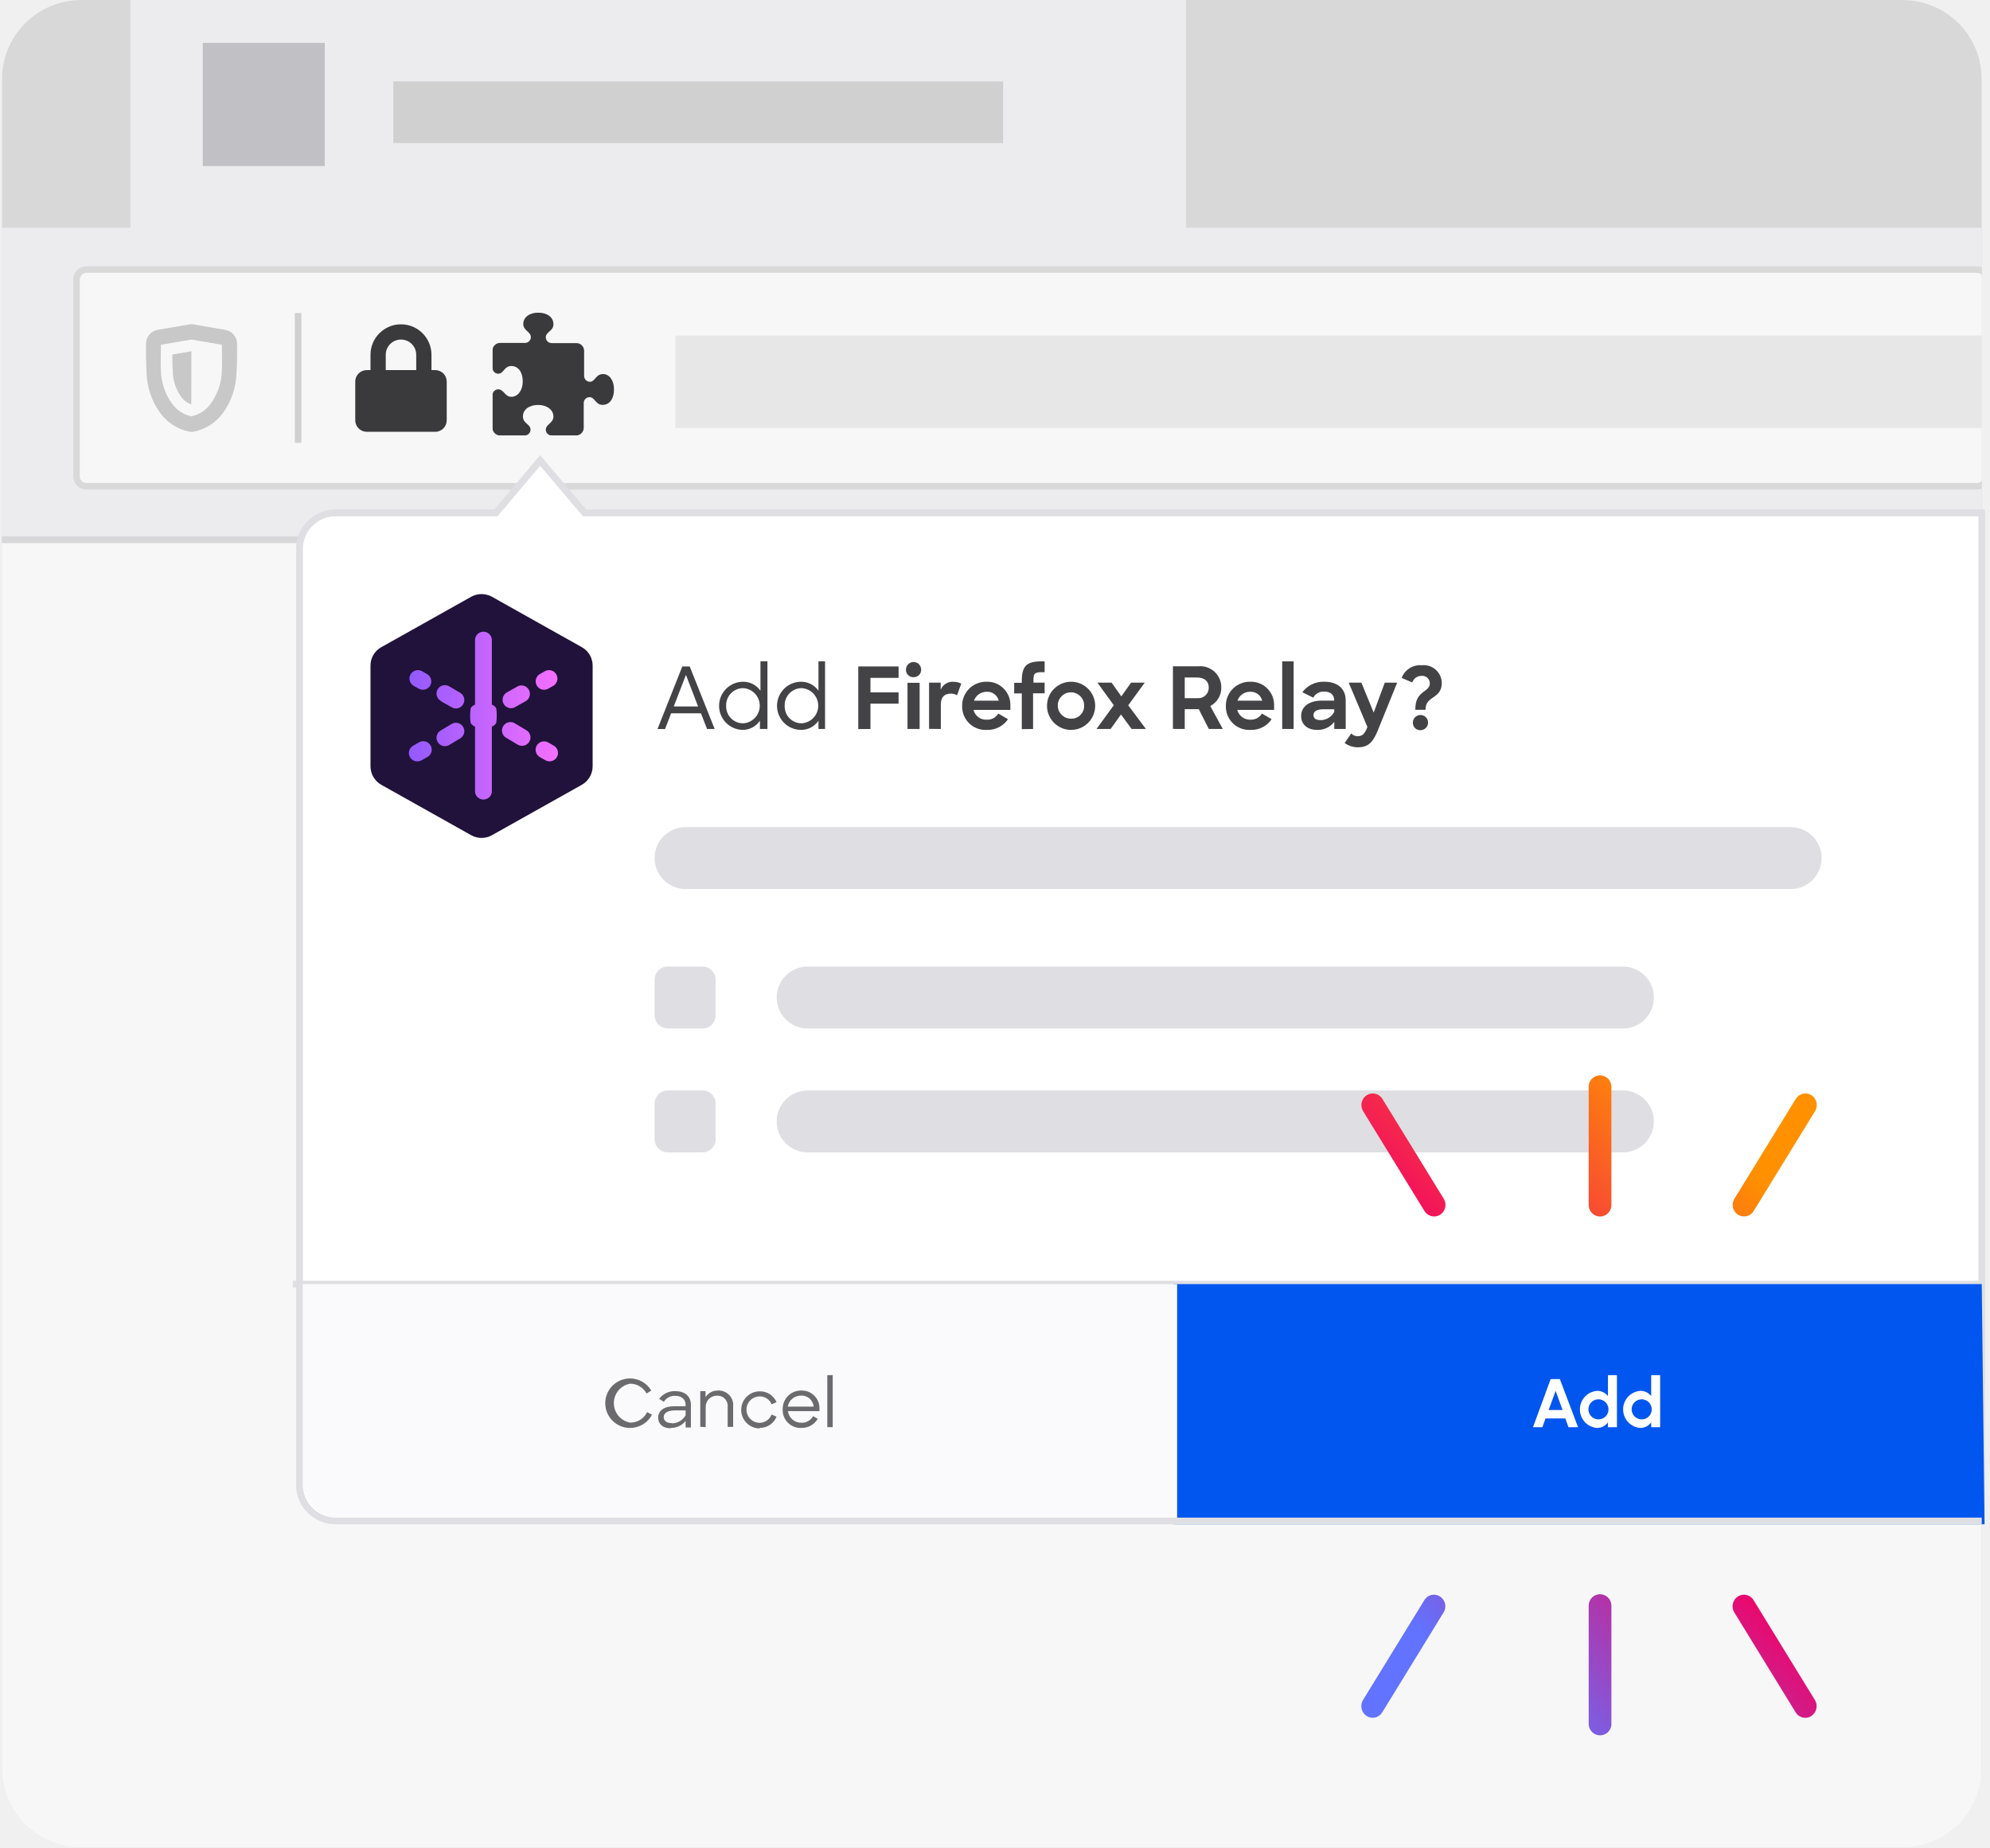
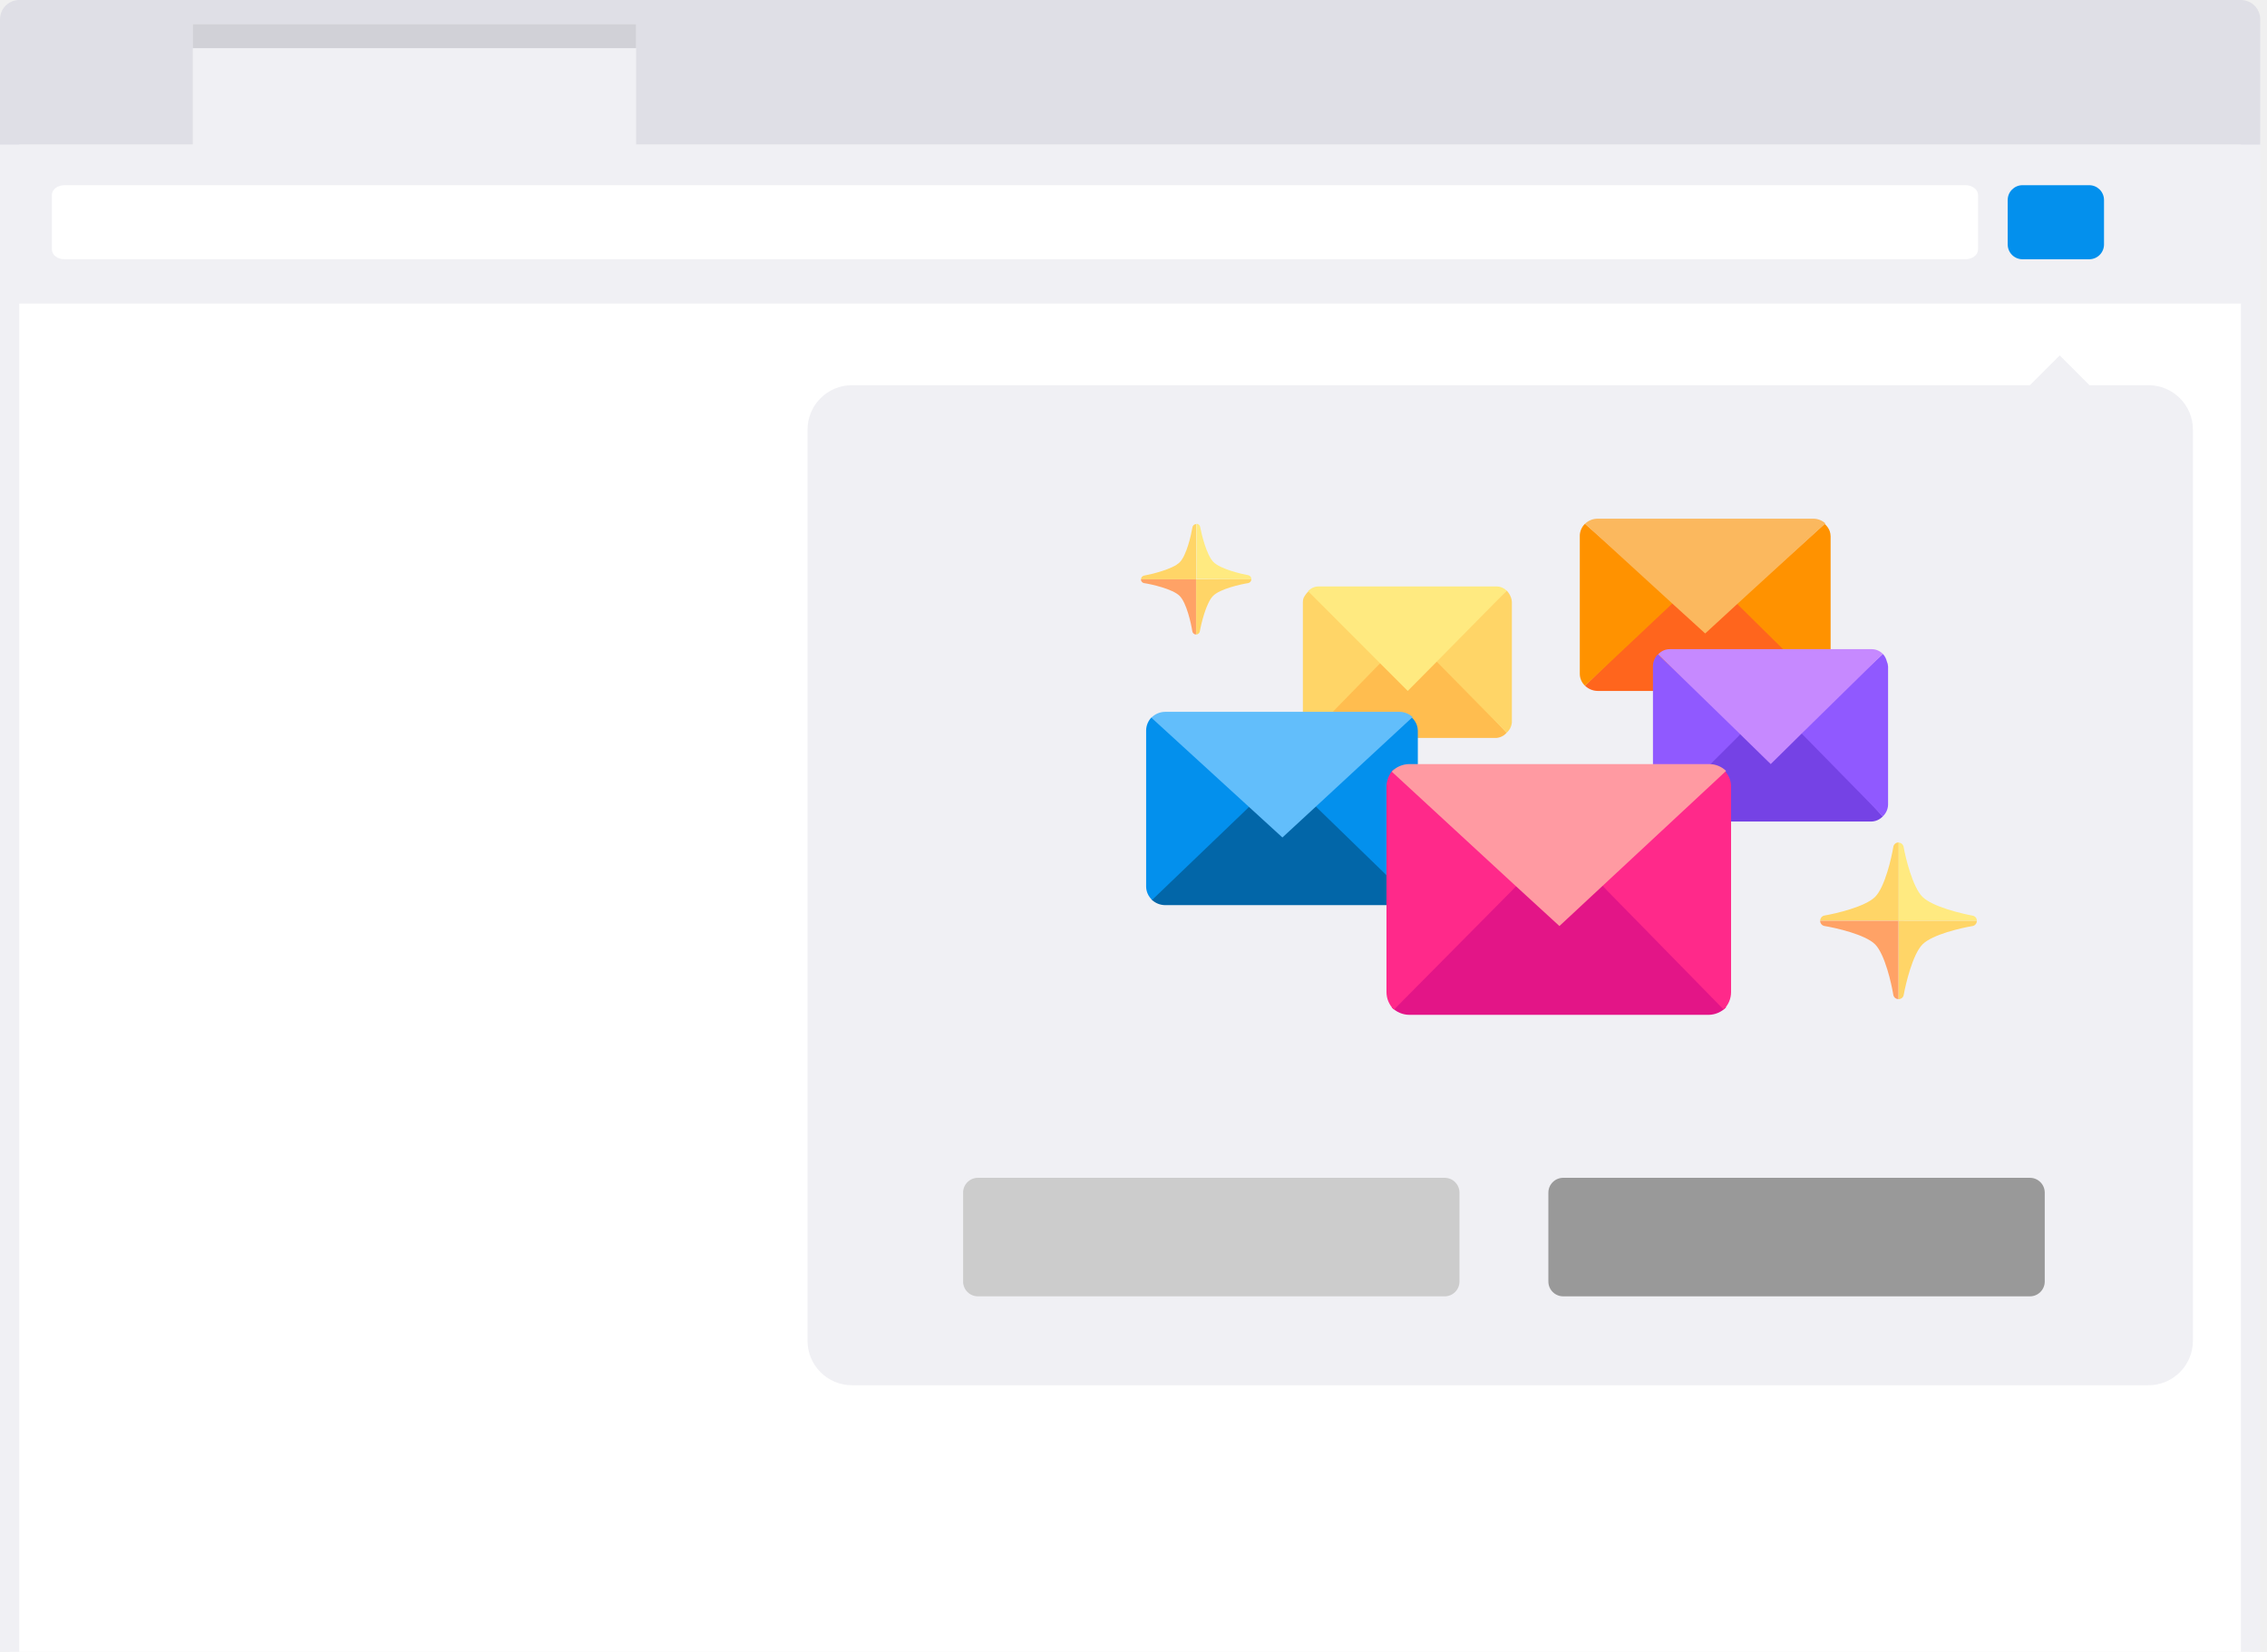
- <svg xmlns="http://www.w3.org/2000/svg" xmlns:xlink="http://www.w3.org/1999/xlink" data-name="Layer 1" viewBox="0 0 301.54 280">
+ <svg xmlns="http://www.w3.org/2000/svg" width="306" height="223" viewBox="0 0 306 223" fill="none">
+   <g clip-path="url(#clip0)">
+     <path d="M301.18 1.301H3.903C2.466 1.301 1.301 2.466 1.301 3.903V232.597C1.301 234.034 2.466 235.199 3.903 235.199H301.18C302.617 235.199 303.782 234.034 303.782 232.597V3.903C303.782 2.466 302.617 1.301 301.18 1.301Z" fill="white" stroke="#F0F0F4" stroke-width="2.602" />
+     <path fill-rule="evenodd" clip-rule="evenodd" d="M0 19.515H305.083V40.981H0V19.515Z" fill="#F0F0F4" />
+     <path d="M265.306 25H8.694C7.758 25 7 25.597 7 26.333V33.667C7 34.403 7.758 35 8.694 35H265.306C266.242 35 267 34.403 267 33.667V26.333C267 25.597 266.242 25 265.306 25Z" fill="white" />
+     <path fill-rule="evenodd" clip-rule="evenodd" d="M2.602 0H302.481C303.171 0 303.833 0.274 304.321 0.762C304.809 1.25 305.083 1.912 305.083 2.602V19.515H0V2.602C0 1.912 0.274 1.25 0.762 0.762C1.25 0.274 1.912 0 2.602 0V0Z" fill="#DFDFE6" />
+     <path fill-rule="evenodd" clip-rule="evenodd" d="M26.02 3.252H85.866V20.815H26.02V3.252Z" fill="#F0F0F4" />
+     <path fill-rule="evenodd" clip-rule="evenodd" d="M26.02 3.252H85.866V6.504H26.02V3.252Z" fill="#D1D1D7" />
+     <rect x="271" y="25" width="13" height="10" rx="2" fill="#0390ED" />
+     <rect x="109" y="52" width="187" height="135" rx="6" fill="#F0F0F4" />
+     <rect x="268.979" y="57.021" width="12.787" height="12.787" transform="rotate(-45 268.979 57.0208)" fill="#F0F0F4" />
+     <g clip-path="url(#clip1)">
+       <path d="M234.576 80.579L230.168 84.669L225.937 80.798L225.436 81.291L213.947 92.569C214.404 93.015 215.015 93.268 215.654 93.274H244.683C245.321 93.268 245.933 93.015 246.389 92.569L235.105 81.136L234.576 80.579Z" fill="#FF651D" />
+       <path d="M225.937 81.284L213.947 70.705C213.517 71.115 213.263 71.677 213.242 72.271V90.982C213.245 91.28 213.309 91.575 213.43 91.848C213.551 92.121 213.727 92.366 213.947 92.569L225.443 81.743L225.937 81.284ZM246.305 70.705L234.4 81.447L234.936 81.975L246.39 93.274C246.612 93.063 246.79 92.81 246.911 92.528C247.032 92.247 247.095 91.944 247.095 91.638V72.398C247.094 72.158 247.053 71.92 246.975 71.693C246.826 71.31 246.583 70.97 246.27 70.705H246.305Z" fill="#FF9200" />
+       <path d="M225.937 81.665L230.168 85.516L234.583 81.454L246.389 70.656C245.951 70.252 245.378 70.025 244.781 70.021H215.675C215.031 70.012 214.41 70.258 213.947 70.705L225.937 81.665Z" fill="#FBB85E" />
+       <path d="M193.608 88.337L189.968 91.962L186.484 88.506L186.061 88.95L176.568 99.007C176.749 99.201 176.968 99.355 177.21 99.46C177.453 99.566 177.714 99.62 177.979 99.621H201.958C202.228 99.603 202.492 99.531 202.734 99.41C202.976 99.289 203.192 99.121 203.368 98.916L194.045 88.816L193.608 88.337Z" fill="#FFBD4F" />
+       <path d="M186.442 89.388L176.724 79.719C176.4 80.005 176.137 80.353 175.948 80.741C175.892 80.917 175.863 81.1 175.863 81.284V98.21C175.871 98.741 176.086 99.247 176.463 99.621L185.998 89.839L186.442 89.388ZM203.369 79.719L193.495 88.887L193.939 89.331L203.369 98.916C203.781 98.557 204.034 98.05 204.074 97.505V81.284C204.071 81.079 204.033 80.876 203.961 80.685C203.835 80.324 203.633 79.994 203.369 79.719Z" fill="#FFD567" />
+       <path d="M186.491 89.747L190.018 93.274L193.678 89.578L203.368 79.747C203.195 79.567 202.988 79.424 202.759 79.325C202.531 79.226 202.285 79.172 202.035 79.168H177.979C177.712 79.169 177.448 79.226 177.204 79.337C176.961 79.448 176.744 79.609 176.568 79.81L186.491 89.747Z" fill="#FFEA80" />
+       <path d="M177.831 108.084L173.042 112.626L168.43 108.324L167.88 108.874L155.411 121.407C155.902 121.902 156.568 122.183 157.265 122.189H188.819C189.516 122.183 190.183 121.902 190.674 121.407L178.416 108.712L177.831 108.084Z" fill="#0266A8" />
+       <path d="M168.81 108.705L155.474 96.8C154.998 97.268 154.722 97.903 154.705 98.57V119.693C154.71 120.031 154.784 120.365 154.924 120.673C155.063 120.981 155.265 121.257 155.516 121.484L168.26 109.262L168.81 108.705ZM191.245 97.879C191.093 97.463 190.838 97.091 190.504 96.8L177.273 108.55L177.866 109.128L190.582 121.484C190.83 121.258 191.03 120.982 191.167 120.675C191.304 120.368 191.376 120.036 191.379 119.7V98.655C191.376 98.391 191.331 98.129 191.245 97.879Z" fill="#0390ED" />
+       <path d="M168.472 108.825L173.099 113.056L177.894 108.627L190.674 96.8C190.198 96.352 189.571 96.1 188.918 96.095H157.294C156.943 96.094 156.596 96.163 156.272 96.299C155.949 96.435 155.656 96.634 155.411 96.885L168.472 108.825Z" fill="#62BEFB" />
+       <path d="M243.103 98.211L238.984 102.301L235.31 98.676L235.014 98.387L234.541 98.902L223.821 110.2C224.026 110.421 224.273 110.597 224.549 110.719C224.824 110.84 225.121 110.903 225.422 110.905H252.547C252.847 110.903 253.145 110.839 253.42 110.718C253.695 110.597 253.943 110.42 254.148 110.2L243.569 98.768L243.103 98.211Z" fill="#7542E5" />
+       <path d="M235.105 98.859L223.772 88.337C223.364 88.757 223.129 89.317 223.116 89.903V108.613C223.121 108.911 223.186 109.205 223.307 109.478C223.429 109.751 223.603 109.996 223.821 110.2L234.668 99.374L235.105 98.859ZM254.147 88.28L242.863 98.718L243.371 99.212L254.147 110.2C254.364 109.997 254.538 109.752 254.659 109.481C254.78 109.21 254.846 108.917 254.853 108.62V89.98C254.841 89.737 254.783 89.497 254.683 89.275C254.592 88.901 254.407 88.557 254.147 88.273V88.28Z" fill="#9059FF" />
+       <path d="M235.035 99.254L235.324 99.543L239.013 103.147L243.138 99.078L254.148 88.273C253.952 88.072 253.719 87.912 253.461 87.802C253.203 87.691 252.926 87.634 252.645 87.632H225.415C225.115 87.629 224.817 87.691 224.542 87.812C224.267 87.934 224.022 88.113 223.821 88.337L235.035 99.254Z" fill="#C689FF" />
+       <path d="M216.557 118.663L210.421 124.566L204.518 118.981L203.813 119.686L187.853 135.984C188.162 136.302 188.532 136.555 188.939 136.73C189.347 136.904 189.786 136.996 190.229 137H230.613C231.056 136.996 231.495 136.904 231.902 136.73C232.31 136.555 232.68 136.302 232.989 135.984L217.304 119.467L216.557 118.663Z" fill="#E31587" />
+       <path d="M204.779 119.502L188.107 103.853C187.506 104.48 187.163 105.311 187.147 106.18V133.939C187.15 134.379 187.241 134.814 187.414 135.219C187.588 135.623 187.84 135.989 188.156 136.295L204.074 120.229L204.779 119.502ZM233.526 105.263C233.341 104.721 233.021 104.235 232.595 103.853L216.063 119.298L216.769 120.06L232.658 136.281C232.974 135.977 233.226 135.612 233.398 135.208C233.57 134.805 233.659 134.371 233.66 133.932V106.293C233.672 105.945 233.626 105.597 233.526 105.263Z" fill="#FF298A" />
+       <path d="M204.574 119.587L210.491 125.01L216.634 119.291L232.989 104.071C232.38 103.482 231.566 103.151 230.718 103.147H190.257C189.809 103.147 189.365 103.237 188.952 103.411C188.539 103.586 188.165 103.841 187.853 104.163L204.574 119.587Z" fill="#FF9AA2" />
+       <path d="M266.842 124.305C266.844 124.134 266.783 123.968 266.672 123.838C266.56 123.709 266.405 123.624 266.236 123.6C264.825 123.346 260.833 122.408 259.493 121.068C258.153 119.728 257.201 115.757 256.954 114.347C256.929 114.179 256.843 114.025 256.714 113.915C256.584 113.805 256.419 113.746 256.249 113.747V124.305H266.842Z" fill="#FFEA80" />
+       <path d="M256.263 113.726C256.091 113.725 255.924 113.786 255.794 113.9C255.665 114.013 255.58 114.169 255.558 114.34C255.325 115.75 254.437 119.728 253.111 121.068C251.785 122.408 247.758 123.339 246.291 123.586C246.123 123.611 245.969 123.697 245.859 123.826C245.749 123.956 245.69 124.121 245.691 124.291H256.27V113.726H256.263ZM256.263 124.305V134.884C256.434 134.886 256.6 134.825 256.73 134.714C256.86 134.602 256.945 134.447 256.969 134.278C257.223 132.867 258.168 128.819 259.508 127.479C260.848 126.139 264.804 125.25 266.222 125.018C266.392 124.995 266.549 124.911 266.662 124.781C266.775 124.651 266.837 124.485 266.835 124.312L256.263 124.305Z" fill="#FFD567" />
+       <path d="M245.684 124.305C245.683 124.477 245.744 124.644 245.857 124.774C245.97 124.904 246.127 124.988 246.298 125.011C247.708 125.243 251.749 126.139 253.089 127.472C254.429 128.805 255.318 132.825 255.551 134.264C255.573 134.434 255.657 134.591 255.787 134.704C255.917 134.817 256.084 134.879 256.256 134.877V124.305H245.684Z" fill="#FFA266" />
+       <path d="M168.909 78.202C168.919 78.082 168.886 77.962 168.816 77.862C168.747 77.763 168.645 77.692 168.529 77.659C167.52 77.476 164.727 76.82 163.789 75.868C162.851 74.916 162.181 72.116 161.998 71.129C161.977 71.011 161.915 70.904 161.823 70.827C161.732 70.75 161.617 70.707 161.497 70.705V78.16L168.909 78.202Z" fill="#FFEA80" />
+       <path d="M161.455 70.748C161.333 70.751 161.217 70.796 161.126 70.876C161.034 70.956 160.974 71.065 160.954 71.185C160.792 72.179 160.171 74.972 159.233 75.91C158.295 76.848 155.411 77.518 154.437 77.701C154.319 77.722 154.212 77.783 154.134 77.874C154.057 77.966 154.014 78.082 154.014 78.202H161.462L161.455 70.748ZM161.455 78.202V85.657C161.574 85.656 161.69 85.612 161.781 85.535C161.872 85.458 161.934 85.351 161.955 85.234C162.132 84.218 162.795 81.39 163.747 80.438C164.699 79.486 167.478 78.872 168.472 78.717C168.593 78.694 168.702 78.631 168.782 78.537C168.862 78.443 168.907 78.325 168.909 78.202H161.455Z" fill="#FFD567" />
+       <path d="M154 78.202C153.996 78.325 154.037 78.444 154.115 78.539C154.193 78.633 154.302 78.697 154.423 78.717C155.438 78.872 158.267 79.5 159.219 80.438C160.171 81.376 160.784 84.218 160.939 85.22C160.958 85.34 161.018 85.45 161.11 85.53C161.201 85.61 161.319 85.655 161.44 85.657V78.202H154Z" fill="#FFA266" />
+     </g>
+     <rect x="209" y="159" width="67" height="16" rx="2" fill="#999999" />
+     <rect x="130" y="159" width="67" height="16" rx="2" fill="#CCCCCC" />
+   </g>
  <defs>
-     <linearGradient id="d" x1="-523.51" y1="526.52" x2="-524.07" y2="527.34" gradientTransform="matrix(69 0 0 100 36382.01 -52480)" gradientUnits="userSpaceOnUse">
-       <stop offset="0" stop-color="#ff9100" />
-       <stop offset=".52" stop-color="#f10366" />
-       <stop offset="1" stop-color="#6173ff" />
-     </linearGradient>
-     <linearGradient id="e" x1="88.55" y1="124.2" x2="83.15" y2="119.09" gradientUnits="userSpaceOnUse">
-       <stop offset="0" stop-color="#054096" stop-opacity=".5" />
-       <stop offset=".05" stop-color="#0f3d9c" stop-opacity=".44" />
-       <stop offset=".26" stop-color="#2f35b1" stop-opacity=".25" />
-       <stop offset=".47" stop-color="#462fbf" stop-opacity=".11" />
-       <stop offset=".67" stop-color="#542bc8" stop-opacity=".03" />
-       <stop offset=".86" stop-color="#592acb" stop-opacity="0" />
-     </linearGradient>
-     <linearGradient id="a" x1="61.19" y1="113.88" x2="84.98" y2="113.88" gradientUnits="userSpaceOnUse">
-       <stop offset="0" stop-color="#9059ff" />
-       <stop offset="1" stop-color="#f770ff" />
-     </linearGradient>
-     <linearGradient id="f" x1="61.19" y1="111.28" x2="84.98" y2="111.28" xlink:href="#a" />
-     <linearGradient id="g" x1="61.19" y1="108.45" x2="84.98" y2="108.45" xlink:href="#a" />
-     <linearGradient id="h" x1="61.19" y1="105.62" x2="84.98" y2="105.62" xlink:href="#a" />
-     <linearGradient id="i" x1="61.19" y1="103.03" x2="84.98" y2="103.03" xlink:href="#a" />
-     <linearGradient id="j" x1="73.83" y1="119.18" x2="93.32" y2="127.43" gradientUnits="userSpaceOnUse">
-       <stop offset="0" stop-color="#54ffbd" />
-       <stop offset="1" stop-color="#0df" />
-     </linearGradient>
-     <mask id="b" x="0" y="0" width="301.54" height="280" maskUnits="userSpaceOnUse">
-       <g data-name="b">
-         <rect data-name="a" width="300" height="280" rx="12" fill="#fff" transform="translate(.29)" />
-       </g>
-     </mask>
-     <mask id="c" x="74.62" y="47.35" width="18.48" height="18.67" maskUnits="userSpaceOnUse">
-       <g data-name="e">
-         <path data-name="d" d="M91.08 56.69c-1.13 0-1.16 1.17-2 1.17a.89.89 0 01-.86-.88v-3.79A1.16 1.16 0 0087 52h-3.72a.88.88 0 01-.87-.87c0-.88 1.16-.91 1.16-2s-1-1.75-2.31-1.75S79 48.09 79 49.1s1.15 1.17 1.15 2a.88.88 0 01-.86.87h-3.81a1.16 1.16 0 00-1.15 1.17v2.62a.89.89 0 00.86.88c.87 0 .9-1.17 2-1.17s1.73 1 1.73 2.34-.74 2.33-1.73 2.33-1.13-1.14-2-1.14a.89.89 0 00-.86.88v5A1.17 1.17 0 0075.48 66h3.76a.89.89 0 00.86-.88c0-.87-1.15-.91-1.15-2s1-1.75 2.31-1.75 2.31.74 2.31 1.75-1.16 1.17-1.16 2a.89.89 0 00.87.88H87a1.17 1.17 0 001.16-1.17v-3.76a.89.89 0 01.86-.88c.87 0 .9 1.17 2 1.17s1.73-1 1.73-2.34-.68-2.33-1.67-2.33z" fill="#fff" fill-rule="evenodd" transform="translate(.29)" />
-       </g>
-     </mask>
+     <clipPath id="clip0">
+       <rect width="306" height="223" fill="white" />
+     </clipPath>
+     <clipPath id="clip1">
+       <rect width="112.842" height="67" fill="white" transform="translate(154 70)" />
+     </clipPath>
  </defs>
-   <g data-name="b">
-     <rect data-name="a" x=".29" width="300" height="280" rx="12" fill="#fff" />
-   </g>
-   <rect data-name="a" x=".29" width="300" height="280" rx="12" fill="#d8d8d8" />
-   <g mask="url(#b)">
-     <path fill="#ececef" fill-rule="evenodd" d="M19.76 0h159.96v34.52h120.57v47.85H0V34.52h19.76V0z" />
-     <path fill="#c1c1c5" d="M30.73 6.5h18.48v18.67H30.73z" />
-     <path fill="#a6a6a6" fill-opacity=".4" fill-rule="evenodd" d="M59.6 12.34H152v9.34H59.6v-9.34z" />
-     <path fill="#f7f7f8" d="M0 82.37h300.29V280H0z" />
-     <path d="M299.54 40.85H13.1a1.49 1.49 0 00-1.06.44 1.46 1.46 0 00-.44 1.06V72.2a1.46 1.46 0 00.44 1.06 1.49 1.49 0 001.06.44h286.44a1.5 1.5 0 001.5-1.5V42.35a1.5 1.5 0 00-1.5-1.5z" fill="#fff" stroke="#cdcdcd" fill-rule="evenodd" opacity=".59" style="isolation:isolate" />
-     <path fill="#a6a6a6" fill-opacity=".2" fill-rule="evenodd" d="M102.34 50.85h197.95v14.01H102.34V50.85z" />
-     <path d="M24.38 52.25c0 1.9-.06 3.23 0 3.86a8.87 8.87 0 001.72 5.11 4.83 4.83 0 002.9 1.87 4.83 4.83 0 002.9-1.87 8.87 8.87 0 001.72-5.11c.05-.63 0-2 0-3.86L29 51.46zM29 65.45h-.13a7.18 7.18 0 01-4.58-2.85 10.77 10.77 0 01-2.08-6.17c-.09-1-.09-3.12-.09-4.32A2.15 2.15 0 0123.83 50l5.17-.89 5.16.89a2.16 2.16 0 011.77 2.13c0 1.19 0 3.35-.09 4.32a10.91 10.91 0 01-2.08 6.17 7.23 7.23 0 01-4.64 2.84zm0-12.22l-2.89.5c0 1.1 0 1.93.07 2.34a6.85 6.85 0 001.31 4.12 3.17 3.17 0 001.5 1.1z" fill="#0c0c0d" fill-opacity=".2" fill-rule="evenodd" />
-     <path fill="none" stroke="#979797" stroke-linecap="square" opacity=".4" style="isolation:isolate" d="M45.17 47.94v18.67" />
-     <path data-name="c" d="M65.96 56.09h-.58v-2.32a4.62 4.62 0 10-9.24 0v2.32h-.58a1.74 1.74 0 00-1.73 1.75v5.85a1.74 1.74 0 001.73 1.75h10.4a1.74 1.74 0 001.73-1.75v-5.85a1.74 1.74 0 00-1.73-1.75zm-7.51-2.32a2.31 2.31 0 114.62 0v2.32h-4.62z" fill="#0c0c0d" fill-opacity=".8" fill-rule="evenodd" />
-     <path fill="none" d="M74.62 47.35H93.1v18.67H74.62z" />
-     <g mask="url(#c)">
-       <path fill="#0c0c0d" fill-opacity=".8" d="M74.62 47.35H93.1v18.67H74.62z" />
-     </g>
-     <path fill="none" stroke="#979797" stroke-linecap="square" opacity=".25" style="isolation:isolate" d="M.58 81.78h299.71" />
-   </g>
-   <path d="M300.29 77.72H88.56l-6.71-7.94-6.7 7.94H50.87a5.5 5.5 0 00-5.5 5.5V225a5.5 5.5 0 005.5 5.5h249.42z" fill="#fff" stroke="#dfdfe3" fill-rule="evenodd" />
-   <rect x="99.19" y="125.35" width="176.84" height="9.39" rx="4.7" fill="#dfdfe3" />
-   <path d="M122.38 146.48h123.53a4.69 4.69 0 014.7 4.69 4.69 4.69 0 01-4.7 4.7H122.38a4.69 4.69 0 01-4.69-4.7 4.69 4.69 0 014.69-4.69zm0 18.78h123.53a4.69 4.69 0 014.7 4.7 4.69 4.69 0 01-4.7 4.69H122.38a4.69 4.69 0 01-4.69-4.65 4.69 4.69 0 014.69-4.74z" fill="#dfdfe3" fill-rule="evenodd" />
-   <rect x="99.19" y="146.48" width="9.25" height="9.39" rx="2" fill="#dfdfe3" />
-   <rect x="99.19" y="165.26" width="9.25" height="9.39" rx="2" fill="#dfdfe3" />
-   <path fill="none" stroke="#dfdfe3" stroke-linecap="square" d="M44.87 194.61h255.42" />
-   <path d="M300.71 231H177.79v-36.39h122.5" fill="#0056ee" fill-rule="evenodd" />
-   <path d="M178.37 194.61H45.45V223a8 8 0 008 8h124.92z" fill="#fafafc" fill-rule="evenodd" />
-   <path d="M95.48 216.4a3.7 3.7 0 003.32-2l-.74-.39a2.81 2.81 0 01-2.59 1.59 3 3 0 010-5.9 2.83 2.83 0 012.5 1.49l.72-.44a3.75 3.75 0 10-3.22 5.66zm6.17 0a2.74 2.74 0 002.24-1.06v1h.8v-3.44c0-1.22-.83-2.07-2.37-2.07a2.92 2.92 0 00-2.44 1.17l.71.45a1.91 1.91 0 011.72-.91c1 0 1.58.55 1.58 1.37v.21h-1.71c-1.51 0-2.45.64-2.45 1.75 0 .87.63 1.59 1.92 1.59zm.15-.72c-.85 0-1.23-.4-1.23-.93s.53-1 1.65-1h1.67v.74a2.38 2.38 0 01-2.09 1.22zm5.13.61v-3a1.69 1.69 0 011.7-1.77 1.55 1.55 0 011.63 1.73v3h.83v-3.08a2.2 2.2 0 00-2.3-2.43 2.16 2.16 0 00-1.88 1v-.9h-.8v5.4zm8.17.11a2.7 2.7 0 002.57-1.7l-.76-.32a1.93 1.93 0 01-1.8 1.25 2 2 0 01-2-2 2 2 0 012-2 1.91 1.91 0 011.81 1.2l.75-.33a2.72 2.72 0 00-2.55-1.64 2.81 2.81 0 100 5.62zm6.3 0a2.77 2.77 0 002.51-1.37l-.7-.41a1.93 1.93 0 01-1.81 1 2 2 0 01-2-1.76h4.77v-.37a2.66 2.66 0 00-2.75-2.75 2.77 2.77 0 00-2.82 2.83 2.7 2.7 0 002.8 2.84zm1.88-3.22h-3.91a2 2 0 012-1.67 1.82 1.82 0 011.92 1.68zm2.9 3.11v-7.88h-.82v7.88z" fill="#6b6b6f" />
-   <path d="M100.78 110.48l.91-2.38h4.52l.93 2.38h1.15l-3.78-9.48h-1.12l-3.76 9.49zm5-3.41h-3.69l1.85-4.79zm6.75 3.55a3.18 3.18 0 002.62-1.39v1.25h1.14v-10.26h-1.06v4.46a3.17 3.17 0 00-2.62-1.36 3.65 3.65 0 000 7.3zm.09-1a2.56 2.56 0 01-2.59-2.66 2.59 2.59 0 012.59-2.67 2.67 2.67 0 010 5.33zm8.77 1a3.18 3.18 0 002.63-1.39v1.25h1v-10.26h-1v4.46a3.18 3.18 0 00-2.63-1.36 3.65 3.65 0 000 7.3zm.09-1a2.56 2.56 0 01-2.58-2.66 2.58 2.58 0 012.58-2.67 2.67 2.67 0 010 5.33zm10.42.86v-3.84h4.26v-1.71h-4.26v-2.2h4.26V101h-6.11v9.49zm6.52-7.85a1.11 1.11 0 001.16-1.15 1.15 1.15 0 10-2.3 0 1.1 1.1 0 001.17 1.15zm.93 7.85v-7h-1.84v7zm3.21 0v-3.71c0-1.18.59-1.65 1.52-1.65a1.64 1.64 0 01.93.25l.65-1.77a2.67 2.67 0 00-1.18-.27 1.93 1.93 0 00-1.94 1.21v-1.08h-1.76v7zm6.94.14a3.72 3.72 0 003.24-1.62l-1.47-.86a1.92 1.92 0 01-1.75.93 1.94 1.94 0 01-2-1.48h5.58v-.67a3.5 3.5 0 00-3.63-3.6 3.62 3.62 0 00-3.68 3.66 3.54 3.54 0 003.74 3.64zm1.81-4.43h-3.72a2 2 0 011.9-1.35 1.78 1.78 0 011.85 1.35zm5.23 4.29v-5.41h1.75v-1.61h-1.69v-.34c0-1.07.15-1.25 1.4-1.25h.29v-1.64h-.46c-2.29 0-3 .71-3 3v.25h-1.15v1.61h1.15v5.41zm5.82.14a3.65 3.65 0 10-3.71-3.65 3.65 3.65 0 003.74 3.65zm0-1.7a2 2 0 111.92-2 1.93 1.93 0 01-1.88 2zm5.93 1.56l1.57-2.2 1.61 2.2h2.17l-2.68-3.59 2.5-3.43h-2.07l-1.48 2.08-1.47-2.08h-2.15l2.48 3.42-2.62 3.6zm11.23 0v-3h2.13l1.52 3h2.12l-1.9-3.48a3.09 3.09 0 001.67-2.81 3.18 3.18 0 00-3.49-3.21h-3.84v9.49zm1.87-4.67h-1.87v-3.13h1.87c1.17 0 1.77.6 1.77 1.53a1.58 1.58 0 01-1.73 1.6zm8.06 4.81a3.7 3.7 0 003.24-1.62l-1.47-.86a1.91 1.91 0 01-1.74.93 2 2 0 01-2-1.48h5.58v-.67a3.5 3.5 0 00-3.63-3.6 3.62 3.62 0 00-3.68 3.66 3.54 3.54 0 003.74 3.64zm1.81-4.43h-3.75a2 2 0 011.9-1.35 1.78 1.78 0 011.85 1.35zm4.76 4.29v-10.25h-1.73v10.25zm3.58.14a3.12 3.12 0 002.58-1.22v1.08h1.73v-4.32c0-1.77-1.19-2.84-3.25-2.84a3.94 3.94 0 00-3.32 1.59l1.65.82a1.76 1.76 0 011.65-.92c1 0 1.52.52 1.52 1.27v.1h-1.84c-1.95 0-3.16.89-3.16 2.35 0 1.23.91 2.09 2.44 2.09zm.52-1.48c-.74 0-1.09-.26-1.09-.77s.43-.88 1.5-.88h1.65v.38a2.32 2.32 0 01-2.02 1.27zm5.59 4.12c1.49 0 2.24-.61 3-2.4l3-7.4h-1.88l-1.68 4.54-1.86-4.54h-1.92l2.83 6.72-.12.29c-.35.83-.74 1.11-1.38 1.11a1.27 1.27 0 01-.95-.43l-1 1.46a3.51 3.51 0 002 .65zm10.3-5.69v-.09c0-2.07 2.46-1.5 2.46-4a2.73 2.73 0 00-3-2.66 3 3 0 00-3.08 1.92l1.61.69a1.46 1.46 0 011.4-1 1.14 1.14 0 011.26 1.11c0 1.47-2.2 1-2.2 3.94v.09zm-.78 3.09a1.15 1.15 0 10-1.14-1.14 1.1 1.1 0 001.2 1.14z" fill="#434346" />
-   <path d="M233.71 216.3l.48-1.33h3l.48 1.33h1.45l-2.76-7.3h-1.39l-2.68 7.3zm3.06-2.61h-2.11l1.06-2.9zm5.19 2.72a2 2 0 001.69-.85v.74h1.36v-7.89h-1.36v3.18a2 2 0 00-1.67-.8 2.82 2.82 0 000 5.62zm.27-1.3a1.52 1.52 0 111.5-1.52 1.5 1.5 0 01-1.5 1.52zm6.28 1.3a2 2 0 001.69-.85v.74h1.36v-7.89h-1.36v3.18a2 2 0 00-1.67-.8 2.82 2.82 0 000 5.62zm.27-1.3a1.52 1.52 0 111.5-1.52 1.5 1.5 0 01-1.5 1.52z" fill="#fff" />
-   <path d="M300.29 77.72H88.56l-6.71-7.94-6.7 7.94H50.87a5.5 5.5 0 00-5.5 5.5V225a5.5 5.5 0 005.5 5.5h249.42" fill="none" stroke="#dfdfe3" fill-rule="evenodd" />
-   <path d="M242.17 184.37a1.74 1.74 0 001.71-1.59v-18a1.72 1.72 0 00-3.44-.17v18a1.74 1.74 0 001.73 1.76zm20.9-.27a1.71 1.71 0 002.37-.56l9.3-15.14.08-.15a1.77 1.77 0 00-.63-2.27 1.7 1.7 0 00-2.37.56l-9.3 15.14-.08.15a1.77 1.77 0 00.63 2.27zm-45.14 0a1.77 1.77 0 00.63-2.27l-.08-.15-9.3-15.14a1.7 1.7 0 00-2.37-.56 1.77 1.77 0 00-.63 2.27l.08.15 9.3 15.14a1.71 1.71 0 002.37.56zm24.24 78.9a1.73 1.73 0 001.71-1.58v-18a1.72 1.72 0 00-3.44-.17v18a1.73 1.73 0 001.73 1.75zm32-2.93a1.78 1.78 0 00.63-2.27l-.08-.15-9.3-15.15a1.69 1.69 0 00-2.37-.55 1.77 1.77 0 00-.63 2.27l.08.14 9.3 15.15a1.7 1.7 0 002.39.56zm-67.38 0a1.7 1.7 0 002.37-.56l9.3-15.15.08-.14a1.77 1.77 0 00-.63-2.27 1.69 1.69 0 00-2.37.55l-9.3 15.15-.08.15a1.78 1.78 0 00.65 2.27z" transform="translate(.29)" fill="url(#d)" />
-   <path d="M88.16 98.08l-13.62-7.64a3.25 3.25 0 00-3.14 0l-13.62 7.64a3.19 3.19 0 00-1.64 2.79v15.27a3.22 3.22 0 001.64 2.8l13.62 7.64a3.21 3.21 0 003.14 0l13.62-7.64a3.22 3.22 0 001.64-2.8v-15.27a3.19 3.19 0 00-1.64-2.79z" fill="#20123a" />
-   <path d="M63.16 112.53l-.84.48a1.27 1.27 0 00.63 2.38 1.28 1.28 0 00.63-.16l.83-.47a1.28 1.28 0 10-1.25-2.23z" transform="translate(.29)" fill="url(#a)" />
-   <path d="M68.17 109.7l-1.67 1a1.27 1.27 0 001.25 2.22l1.67-1a1.27 1.27 0 00-1.25-2.22z" transform="translate(.29)" fill="url(#f)" />
-   <path d="M74.91 107.35a1.23 1.23 0 00-.67-.56v-9.66a1.28 1.28 0 10-2.55 0v9.66a1.3 1.3 0 00-.67.56 8.68 8.68 0 000 2.2 1.28 1.28 0 00.67.57v9.66a1.28 1.28 0 102.55 0v-9.66a1.21 1.21 0 00.67-.57 8.68 8.68 0 000-2.2z" transform="translate(.29)" fill="url(#g)" />
-   <path d="M78.18 104l-1.67.94a1.28 1.28 0 00.63 2.39 1.19 1.19 0 00.63-.17l1.67-.94a1.28 1.28 0 00-1.26-2.22z" transform="translate(.29)" fill="url(#h)" />
-   <path d="M82.15 104.54a1.32 1.32 0 00.63-.17l.83-.47a1.28 1.28 0 00-1.26-2.22l-.83.47a1.28 1.28 0 00.63 2.39z" transform="translate(.29)" fill="url(#i)" />
-   <path d="M83.61 113l-.83-.48a1.28 1.28 0 00-1.26 2.23l.83.47a1.31 1.31 0 00.63.16 1.27 1.27 0 00.63-2.38z" transform="translate(.29)" fill="url(#a)" />
-   <path d="M79.44 110.65l-1.67-1a1.28 1.28 0 10-1.26 2.22l1.67 1a1.31 1.31 0 00.63.16 1.27 1.27 0 00.63-2.38z" transform="translate(.29)" fill="url(#f)" />
-   <path d="M66.5 106.26l1.67.94a1.16 1.16 0 00.62.17 1.25 1.25 0 001.11-.65 1.27 1.27 0 00-.48-1.74l-1.67-.98a1.27 1.27 0 10-1.25 2.22z" transform="translate(.29)" fill="url(#h)" />
-   <path d="M64.41 102.15l-.83-.47a1.28 1.28 0 00-1.26 2.22l.84.47a1.29 1.29 0 00.62.17 1.3 1.3 0 001.12-.65 1.28 1.28 0 00-.49-1.74z" transform="translate(.29)" fill="url(#i)" />
</svg>
